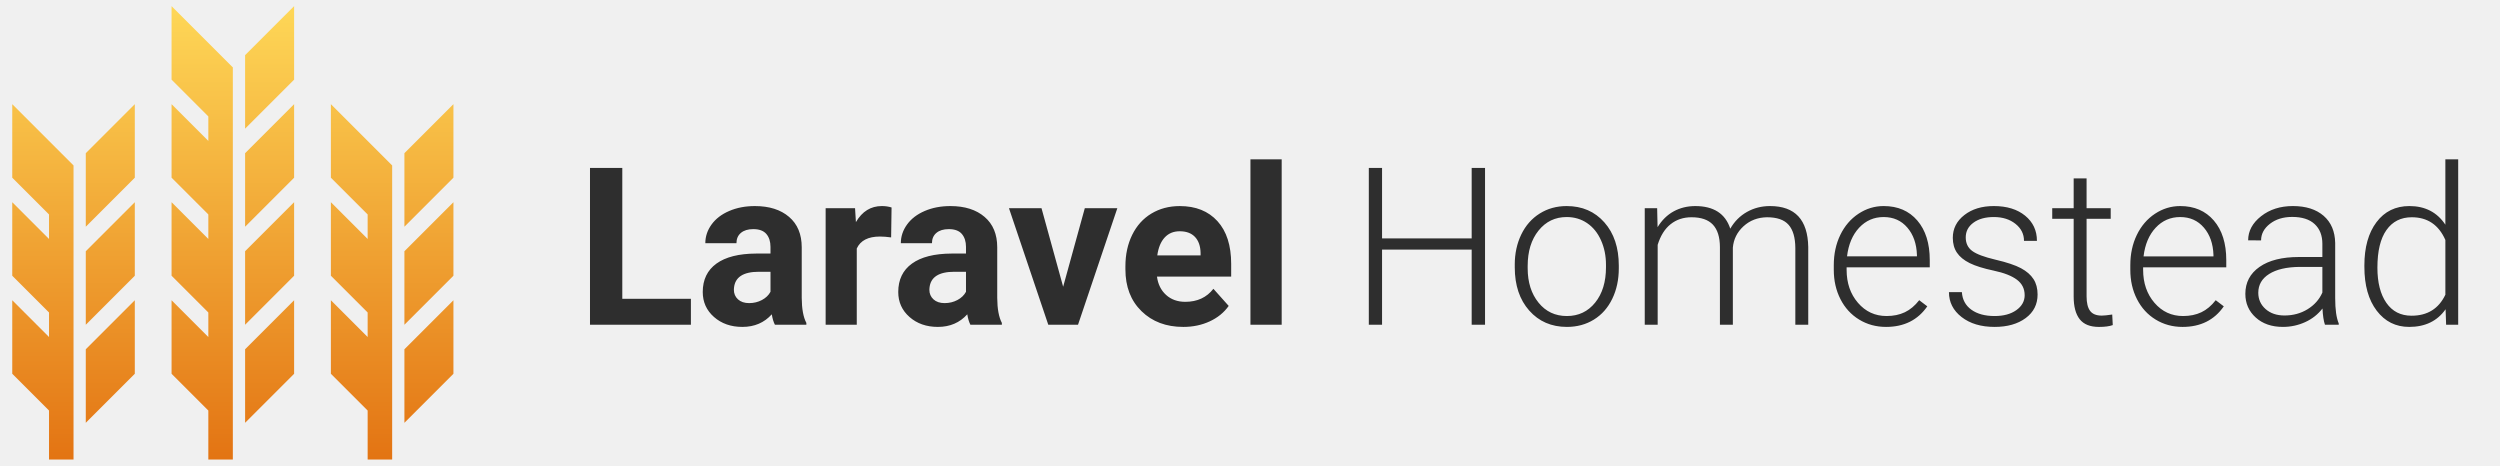
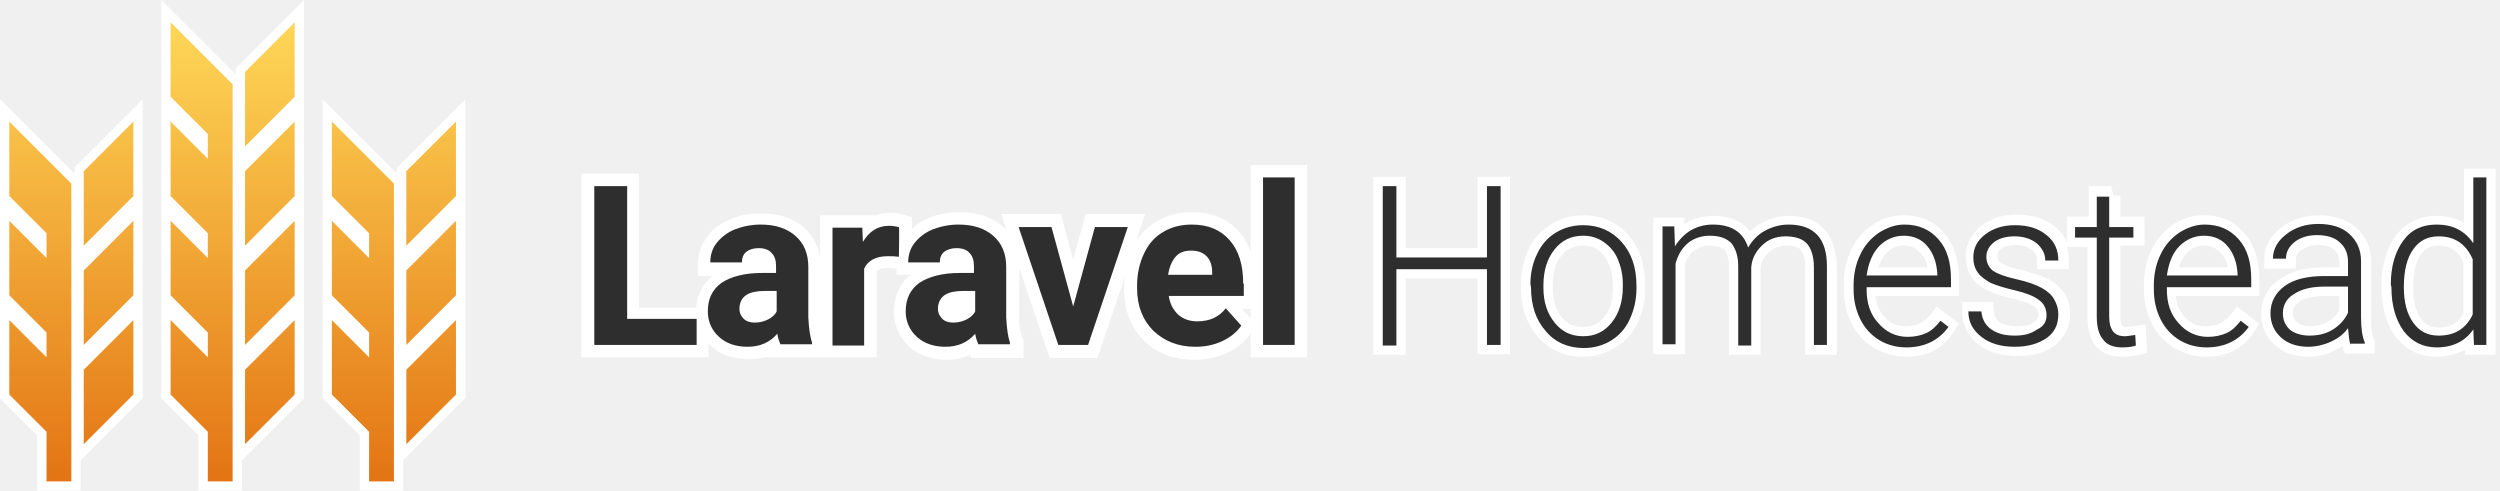
- <svg xmlns="http://www.w3.org/2000/svg" width="408" height="76" viewBox="0 0 408 76">
-   <defs>
-     <linearGradient id="a" x1="50%" x2="50%" y1="0%" y2="100%">
-       <stop stop-color="#FED757" offset="0%" />
-       <stop stop-color="#E37413" offset="100%" />
-     </linearGradient>
-   </defs>
-   <g fill="none" fill-rule="evenodd">
-     <path fill="#2E2E2E" d="M101.56 48.764h11.196V53h-16.47V27.406h5.273v21.358zM126.466 53c-.235-.457-.404-1.025-.51-1.705-1.23 1.37-2.83 2.057-4.8 2.057-1.862 0-3.406-.54-4.63-1.618-1.225-1.078-1.838-2.437-1.838-4.078 0-2.015.747-3.562 2.24-4.64 1.495-1.08 3.654-1.623 6.478-1.635h2.338v-1.09c0-.878-.225-1.58-.677-2.108-.452-.528-1.164-.79-2.136-.79-.856 0-1.527.204-2.013.614-.485.41-.73.973-.73 1.687h-5.08c0-1.1.34-2.12 1.02-3.058.68-.938 1.64-1.673 2.884-2.206 1.242-.534 2.636-.8 4.183-.8 2.344 0 4.204.588 5.58 1.766 1.378 1.177 2.067 2.833 2.067 4.965v8.245c.01 1.805.263 3.17.756 4.096v.3h-5.133zm-4.2-3.533c.75 0 1.44-.167 2.073-.5.633-.335 1.1-.783 1.406-1.346v-3.268h-1.898c-2.543 0-3.897.878-4.06 2.636l-.018.3c0 .632.222 1.153.668 1.564.445.41 1.054.615 1.828.615zm23.167-10.723c-.692-.094-1.3-.14-1.83-.14-1.92 0-3.18.65-3.778 1.95V53h-5.08V33.98h4.8l.14 2.268c1.02-1.746 2.43-2.62 4.236-2.62.562 0 1.09.077 1.582.23l-.07 4.886zM158.37 53c-.233-.457-.403-1.025-.51-1.705-1.23 1.37-2.83 2.057-4.798 2.057-1.863 0-3.407-.54-4.63-1.618-1.226-1.078-1.838-2.437-1.838-4.078 0-2.015.747-3.562 2.24-4.64 1.495-1.08 3.654-1.623 6.478-1.635h2.338v-1.09c0-.878-.225-1.58-.676-2.108-.452-.528-1.163-.79-2.136-.79-.856 0-1.526.204-2.013.614-.486.41-.73.973-.73 1.687h-5.08c0-1.1.34-2.12 1.02-3.058.68-.938 1.64-1.673 2.883-2.206 1.242-.534 2.637-.8 4.184-.8 2.343 0 4.204.588 5.58 1.766 1.378 1.177 2.066 2.833 2.066 4.965v8.245c.012 1.805.264 3.17.756 4.096v.3h-5.133zm-4.2-3.533c.75 0 1.44-.167 2.074-.5.633-.335 1.102-.783 1.406-1.346v-3.268h-1.898c-2.543 0-3.897.878-4.06 2.636l-.018.3c0 .632.222 1.153.668 1.564.445.41 1.054.615 1.828.615zm19.336-2.672l3.533-12.815h5.308L175.932 53h-4.852l-6.416-19.02h5.31l3.532 12.815zm19.6 6.557c-2.79 0-5.06-.856-6.812-2.567-1.752-1.71-2.628-3.99-2.628-6.838v-.492c0-1.91.37-3.618 1.107-5.124.74-1.505 1.785-2.665 3.138-3.48 1.355-.814 2.9-1.22 4.633-1.22 2.602 0 4.65.82 6.144 2.46 1.494 1.64 2.24 3.967 2.24 6.978v2.075h-12.11c.163 1.242.66 2.238 1.485 2.988.826.75 1.872 1.126 3.137 1.126 1.956 0 3.486-.71 4.587-2.127l2.496 2.794c-.76 1.078-1.793 1.92-3.093 2.522-1.3.604-2.742.906-4.325.906zm-.58-15.61c-1.008 0-1.826.34-2.453 1.02-.627.68-1.028 1.652-1.204 2.918h7.066v-.405c-.024-1.125-.33-1.995-.915-2.61-.584-.615-1.416-.923-2.495-.923zM209.17 53h-5.098V26h5.098v27zm33.187 0h-2.18V40.73h-14.625V53h-2.162V27.406h2.162v11.496h14.625V27.406h2.18V53zm4.85-9.79c0-1.83.355-3.476 1.064-4.94.71-1.465 1.71-2.605 3.006-3.42 1.295-.814 2.763-1.22 4.404-1.22 2.53 0 4.582.887 6.152 2.662 1.57 1.775 2.355 4.128 2.355 7.058v.44c0 1.84-.353 3.494-1.062 4.965-.71 1.47-1.708 2.604-2.997 3.4-1.288.798-2.76 1.197-4.41 1.197-2.52 0-4.57-.888-6.145-2.664-1.576-1.775-2.364-4.127-2.364-7.057v-.42zm2.11.58c0 2.273.59 4.14 1.767 5.598 1.178 1.46 2.722 2.188 4.632 2.188 1.897 0 3.435-.73 4.613-2.188 1.178-1.46 1.767-3.384 1.767-5.775v-.404c0-1.454-.27-2.784-.81-3.99-.538-1.208-1.294-2.143-2.267-2.805-.972-.662-2.085-.993-3.34-.993-1.874 0-3.404.735-4.587 2.206-1.184 1.47-1.776 3.395-1.776 5.774v.387zm21.13-9.81l.07 3.094c.703-1.148 1.582-2.01 2.636-2.584 1.055-.574 2.227-.86 3.516-.86 3 0 4.904 1.23 5.713 3.69.68-1.183 1.588-2.094 2.724-2.733 1.136-.64 2.39-.958 3.76-.958 4.08 0 6.16 2.225 6.24 6.68V53h-2.108V40.467c-.012-1.7-.378-2.96-1.1-3.78-.72-.82-1.894-1.23-3.523-1.23-1.513.023-2.79.513-3.833 1.468-1.043.955-1.623 2.118-1.74 3.49V53h-2.11V40.31c-.01-1.63-.395-2.846-1.15-3.65-.757-.802-1.92-1.203-3.49-1.203-1.325 0-2.46.378-3.41 1.134-.95.757-1.653 1.88-2.11 3.367V53h-2.11V33.98h2.022zm37.353 19.372c-1.617 0-3.08-.4-4.386-1.196-1.307-.797-2.323-1.907-3.05-3.33-.726-1.425-1.09-3.02-1.09-4.79v-.757c0-1.83.355-3.475 1.064-4.94.71-1.465 1.697-2.616 2.963-3.454 1.265-.838 2.636-1.257 4.113-1.257 2.31 0 4.14.787 5.493 2.363 1.353 1.576 2.03 3.73 2.03 6.46v1.178h-13.57v.405c0 2.156.617 3.952 1.854 5.388 1.236 1.435 2.792 2.153 4.667 2.153 1.126 0 2.12-.205 2.98-.615.86-.41 1.644-1.065 2.347-1.968l1.318 1.002c-1.547 2.238-3.79 3.358-6.732 3.358zm-.387-17.93c-1.582 0-2.915.58-4 1.74-1.083 1.16-1.742 2.72-1.977 4.676h11.408v-.23c-.06-1.827-.58-3.315-1.565-4.463-.984-1.15-2.273-1.723-3.867-1.723zm23.01 12.744c0-1.043-.42-1.88-1.257-2.514-.84-.632-2.102-1.128-3.79-1.485-1.687-.357-2.996-.768-3.928-1.23-.93-.463-1.623-1.03-2.074-1.697-.45-.668-.677-1.476-.677-2.426 0-1.5.628-2.74 1.882-3.717 1.254-.98 2.86-1.468 4.816-1.468 2.122 0 3.824.523 5.107 1.572 1.283 1.05 1.925 2.417 1.925 4.105h-2.11c0-1.114-.466-2.04-1.397-2.778-.932-.74-2.107-1.108-3.525-1.108-1.382 0-2.493.307-3.33.923-.84.615-1.257 1.415-1.257 2.4 0 .948.35 1.684 1.046 2.205.698.522 1.97 1 3.815 1.433 1.847.433 3.23.896 4.15 1.388.92.494 1.602 1.085 2.047 1.777.446.69.668 1.53.668 2.514 0 1.606-.647 2.89-1.942 3.85s-2.986 1.442-5.072 1.442c-2.213 0-4.01-.537-5.386-1.61-1.377-1.07-2.066-2.428-2.066-4.068h2.11c.082 1.23.6 2.188 1.555 2.874.955.685 2.218 1.028 3.788 1.028 1.466 0 2.65-.322 3.552-.967.903-.645 1.354-1.46 1.354-2.444zm10.107-19.055v4.87h3.938v1.723h-3.937v12.674c0 1.055.19 1.84.57 2.355.382.516 1.018.774 1.91.774.35 0 .92-.06 1.704-.176l.088 1.723c-.55.2-1.3.3-2.25.3-1.442 0-2.49-.42-3.147-1.258-.656-.838-.984-2.072-.984-3.7V35.703h-3.498V33.98h3.498v-4.87h2.11zm15.662 24.242c-1.617 0-3.08-.4-4.385-1.196-1.307-.797-2.324-1.907-3.05-3.33-.727-1.425-1.09-3.02-1.09-4.79v-.757c0-1.83.354-3.475 1.063-4.94.71-1.465 1.697-2.616 2.962-3.454 1.266-.838 2.637-1.257 4.114-1.257 2.307 0 4.138.787 5.492 2.363 1.353 1.576 2.03 3.73 2.03 6.46v1.178h-13.57v.405c0 2.156.618 3.952 1.854 5.388 1.237 1.435 2.792 2.153 4.667 2.153 1.125 0 2.118-.205 2.98-.615.86-.41 1.643-1.065 2.346-1.968l1.318 1.002c-1.547 2.238-3.79 3.358-6.733 3.358zm-.386-17.93c-1.583 0-2.916.58-4 1.74-1.084 1.16-1.744 2.72-1.978 4.676h11.408v-.23c-.058-1.827-.58-3.315-1.564-4.463-.985-1.15-2.274-1.723-3.867-1.723zM379.433 53c-.21-.598-.346-1.482-.405-2.654-.74.96-1.68 1.702-2.822 2.223-1.143.52-2.353.782-3.63.782-1.828 0-3.307-.51-4.438-1.53-1.13-1.02-1.697-2.308-1.697-3.867 0-1.85.77-3.316 2.312-4.394 1.54-1.078 3.688-1.617 6.442-1.617h3.815V39.78c0-1.358-.42-2.427-1.257-3.207-.838-.78-2.06-1.17-3.665-1.17-1.465 0-2.678.376-3.64 1.126-.96.75-1.44 1.652-1.44 2.706l-2.11-.017c0-1.513.704-2.823 2.11-3.93 1.406-1.107 3.135-1.66 5.185-1.66 2.12 0 3.794.53 5.02 1.59 1.223 1.06 1.853 2.54 1.89 4.438v9c0 1.84.192 3.217.58 4.13V53h-2.25zm-6.61-1.512c1.406 0 2.663-.34 3.77-1.02 1.108-.68 1.914-1.587 2.418-2.724V43.56h-3.762c-2.098.024-3.738.408-4.922 1.152-1.183.744-1.775 1.767-1.775 3.067 0 1.066.395 1.95 1.186 2.654.79.703 1.82 1.054 3.084 1.054zm13.043-8.174c0-2.953.66-5.305 1.978-7.057 1.318-1.752 3.108-2.628 5.37-2.628 2.566 0 4.523 1.013 5.87 3.04V26h2.093v27h-1.97l-.087-2.53c-1.347 1.92-3.327 2.882-5.94 2.882-2.192 0-3.958-.882-5.3-2.646-1.342-1.764-2.013-4.145-2.013-7.145v-.246zm2.127.37c0 2.425.486 4.338 1.46 5.74.972 1.4 2.343 2.1 4.112 2.1 2.59 0 4.43-1.143 5.52-3.428v-8.93c-1.09-2.473-2.918-3.71-5.484-3.71-1.77 0-3.147.695-4.13 2.084-.986 1.39-1.478 3.437-1.478 6.144z" />
-     <path fill="url(#a)" d="M60 39l-6-6v12l6 6v4l-6-6v12l6 6v8h4V27l-3-3-7-7v12l6 6v4zM8 39l-6-6v12l6 6v4l-6-6v12l6 6v8h4V27l-3-3-7-7v12l6 6v4zm26 0l-6-6v12l6 6v4l-6-6v12l6 6v8h4V11l-3-3-7-7v12l6 6v4l-6-6v12l6 6v4zm6 2l8-8v12l-8 8V41zm0 16l8-8v12l-8 8V57zm0-32l8-8v12l-8 8V25zm0-16l8-8v12l-8 8V9zM14 41l8-8v12l-8 8V41zm0 16l8-8v12l-8 8V57zm0-32l8-8v12l-8 8V25zm52 16l8-8v12l-8 8V41zm0 16l8-8v12l-8 8V57zm0-32l8-8v12l-8 8V25z" />
-   </g>
+ <svg xmlns="http://www.w3.org/2000/svg" width="403" height="79" viewBox="0 0 403 79">
+   <style>.st0,.st1{fill-rule:evenodd;clip-rule:evenodd;fill:#fff}.st1{fill:#2e2e2e}</style>
+   <path class="st0" d="M201.6 26.6v13.9c-.5-1.2-1.1-2.3-1.9-3.2-1.9-2.1-4.4-3.1-7.6-3.1-2.1 0-4 .5-5.7 1.5-1.3.8-2.3 1.8-3.2 3l1.4-4.2H175l-2 7.3-2-7.3h-9.6l.9 2.7c-.2-.3-.5-.6-.8-.8-1.7-1.5-4.1-2.2-6.9-2.2-1.8 0-3.5.3-5 1-1 .4-1.9 1-2.6 1.7V35l-1.4-.4c-.7-.2-1.4-.3-2.2-.3-.7 0-1.6.1-2.5.5v-.1h-8.7v7c-.3-2.1-1.2-3.8-2.7-5.1-1.7-1.5-4.1-2.2-6.9-2.2-1.8 0-3.5.3-5 1-1.6.7-2.8 1.6-3.7 2.9-.9 1.3-1.4 2.7-1.4 4.2v2h2.3c-1.5 1.3-2.4 3-2.6 5.1H103V28h-9.3v29.6h20.5v-2.2l.4.4c1.6 1.4 3.6 2.1 6 2.1.9 0 1.8-.1 2.6-.3h18.1V43.7c.2-.2.7-.5 1.8-.5.4 0 .9 0 1.4.1v1h2.3c-1.8 1.4-2.7 3.5-2.7 6 0 2.2.9 4.1 2.5 5.6 1.6 1.4 3.6 2.1 6 2.1 1.4 0 2.7-.3 3.8-.8l.2.5h8.4v-2.8l-.2-.4c-.2-.4-.5-1.2-.5-3.2v-8.1l4.9 14.5h7.7l4.4-13c0 .5-.1.9-.1 1.4v.5c0 3.4 1.1 6.2 3.2 8.3 2.1 2.1 4.9 3.1 8.2 3.1 1.9 0 3.6-.4 5.2-1.1 1.6-.7 2.8-1.8 3.8-3.1v3.8h9.1v-31h-9.1zm-1.4 23.2h1.4v1.5l-1.4-1.5zM342.1 57.5c-1.9 0-3.4-.6-4.3-1.8-.9-1.1-1.3-2.7-1.3-4.6V39.8h-3.3c.2.7.3 1.4.3 2.1v1.5h-5.1v-1.5c0-.7-.3-1.1-.8-1.6-.7-.5-1.5-.8-2.6-.8-1 0-1.9.2-2.4.6-.5.3-.6.7-.6 1.2 0 .6.2.8.4 1 .3.2 1.1.7 3.3 1.2 2 .5 3.5 1 4.5 1.5 1.1.6 2 1.4 2.6 2.3.6.9.9 2 .9 3.3 0 2.1-.9 3.8-2.5 5.1-1.6 1.2-3.6 1.7-6 1.7-2.5 0-4.7-.6-6.3-1.9-1.7-1.3-2.6-3.2-2.6-5.3v-1.5h5l.1 1.4c.1.8.3 1.3.9 1.8.7.5 1.7.7 2.9.7 1.1 0 2-.2 2.7-.7.6-.4.7-.8.7-1.1v-.1c0-.6-.2-1-.7-1.3-.5-.3-1.4-.8-3.2-1.2-1.8-.4-3.2-.8-4.3-1.4-1.2-.6-2.1-1.3-2.6-2.2-.6-.9-.9-2-.9-3.3 0-2 .9-3.6 2.5-4.9 1.5-1.2 3.4-1.8 5.7-1.8 2.5 0 4.5.6 6.1 1.9.9.7 1.6 1.6 2 2.6v-4.2h3.5V30h3.6l.4 1.5h1.1v3.4h3.9v4.7h-3.9V51c0 1 .2 1.4.3 1.5.1.1.3.2.7.2.2 0 .5 0 1.5-.2l1.6-.2.2 4.5-1 .4c-1 .1-1.9.3-3 .3zm13.6 0c-1.9 0-3.6-.5-5.2-1.4-1.5-.9-2.8-2.3-3.6-3.9-.8-1.6-1.3-3.5-1.3-5.5v-.8c0-2 .4-3.9 1.2-5.6.8-1.7 2-3.1 3.5-4.1 1.5-1 3.2-1.5 4.9-1.5 2.8 0 5 1 6.6 2.9 1.6 1.8 2.4 4.4 2.4 7.4v2.7h-13.5c.2 1.3.6 2.4 1.4 3.3.9 1.1 2.1 1.6 3.5 1.6.9 0 1.7-.2 2.3-.5.6-.3 1.3-.8 1.8-1.5l.9-1.2 3.6 2.8-.8 1.2c-1.6 2.7-4.3 4.1-7.7 4.1zm3.4-14.5c-.2-.9-.5-1.6-1.1-2.2-.7-.8-1.6-1.2-2.7-1.2-1.2 0-2.1.4-2.9 1.3-.5.6-.9 1.3-1.2 2.2h7.9zm33.6 14.5c-2.7 0-4.9-1.1-6.5-3.2-1.5-2-2.3-4.7-2.3-8.1V46c0-3.3.8-5.9 2.3-8 1.6-2.1 3.8-3.2 6.6-3.2 1.7 0 3.1.4 4.4 1.1v-8.7h5.1v30h-4.9v-.8c-1.5.7-3 1.1-4.7 1.1zm.4-17.9c-1.3 0-2.2.5-2.9 1.5-.8 1.1-1.2 2.9-1.2 5.3 0 2.1.4 3.7 1.2 4.9.7 1 1.6 1.5 2.9 1.5 1.9 0 3.2-.7 4-2.3v-8.2c-.9-1.9-2.1-2.7-4-2.7zm-85.8 17.9c-1.9 0-3.6-.5-5.2-1.4-1.5-.9-2.8-2.3-3.6-3.9-.8-1.6-1.3-3.5-1.3-5.5v-.8c0-2 .4-3.9 1.2-5.6.8-1.7 2-3.1 3.5-4.1 1.5-1 3.2-1.5 4.9-1.5 2.8 0 5 1 6.6 2.9 1.6 1.8 2.4 4.4 2.4 7.4v2.7h-13.5c.2 1.3.6 2.4 1.4 3.3.9 1.1 2.1 1.6 3.5 1.6.9 0 1.7-.2 2.3-.5.6-.3 1.3-.8 1.8-1.5l.9-1.2 3.6 2.8-.8 1.2c-1.6 2.7-4.2 4.1-7.7 4.1zm3.4-14.5c-.2-.9-.5-1.6-1.1-2.2-.7-.8-1.6-1.2-2.7-1.2-1.2 0-2.1.4-2.9 1.3-.5.6-.9 1.3-1.2 2.2h7.9zm-55.5 14.5c-3 0-5.4-1.1-7.3-3.2-1.7-1.9-2.6-4.4-2.7-7.4v-1.1c0-2 .4-3.9 1.2-5.6.8-1.7 2-3.1 3.6-4 1.5-1 3.3-1.5 5.2-1.5 3 0 5.4 1.1 7.3 3.2 1.8 2 2.7 4.8 2.7 8.1v.4c0 2.1-.4 3.9-1.2 5.6-.8 1.7-2 3.1-3.6 4-1.5 1-3.3 1.5-5.2 1.5zm-4.9-11.1c0 1.9.5 3.5 1.4 4.7.9 1.1 2 1.6 3.5 1.6s2.5-.5 3.4-1.6c1-1.2 1.4-2.8 1.4-4.8v-.4c0-1.2-.2-2.4-.7-3.4-.4-1-1-1.7-1.7-2.2-.7-.5-1.5-.7-2.5-.7-1.4 0-2.5.5-3.4 1.6-1 1.2-1.4 2.8-1.4 4.8v.4zm121.8 11.1c-2.2 0-4-.6-5.4-1.9-1.5-1.3-2.2-3-2.2-5 0-2.3 1-4.3 3-5.6 1.8-1.3 4.2-1.9 7.3-1.9h2.3v-.7c0-.9-.2-1.6-.8-2.1-.5-.5-1.4-.8-2.6-.8-1.1 0-2 .3-2.7.8-.8.6-.9 1.1-.9 1.5v1.5H365v-1.5c0-2 .9-3.7 2.7-5.1 1.7-1.3 3.7-2 6.1-2 2.5 0 4.5.7 6 2 1.6 1.3 2.4 3.2 2.4 5.5v9c0 2 .2 3 .5 3.5l.1.3v2H378s-.4-1.1-.4-1.2c-.4.2-.7.4-1.1.6-1.5.8-2.9 1.1-4.4 1.1zm2.7-9.8c-1.8 0-3.2.3-4.1.9-.7.5-1.1 1-1.1 1.8 0 .6.2 1.1.7 1.5.5.5 1.2.7 2.1.7 1.1 0 2.1-.3 3-.8.8-.5 1.3-1.1 1.7-1.8v-2.3h-2.3zM291 57.1v-14c0-1.3-.3-2.3-.7-2.8-.4-.5-1.2-.7-2.4-.7-1.1 0-2 .4-2.8 1.1-.7.7-1.2 1.5-1.3 2.5v14h-5.1V42.9c0-1.2-.3-2.1-.7-2.6-.5-.5-1.3-.7-2.4-.7-1 0-1.8.3-2.5.8s-1.2 1.3-1.5 2.4v14.3h-5.1v-22h5v1c.2-.1.3-.2.5-.3 1.3-.7 2.7-1 4.2-1 3 0 4.8 1.1 5.9 2.5.5-.5 1.1-1 1.8-1.3 1.4-.8 2.9-1.2 4.5-1.2 4.9 0 7.6 2.9 7.7 8.2v14.2H291zm-52.8 0V44.9h-11.6v12.3h-5.2V28.5h5.2V40h11.6V28.5h5.2v28.6h-5.2z" />
+   <path class="st1" d="M241.9 55.6h-2.2V43.4h-14.6v12.3h-2.2V30h2.2v11.5h14.6V30h2.2v25.6zm4.8-9.8c0-1.8.4-3.5 1.1-4.9.7-1.5 1.7-2.6 3-3.4 1.3-.8 2.8-1.2 4.4-1.2 2.5 0 4.6.9 6.2 2.7 1.6 1.8 2.4 4.1 2.4 7.1v.4c0 1.8-.4 3.5-1.1 5-.7 1.5-1.7 2.6-3 3.4-1.3.8-2.8 1.2-4.4 1.2-2.5 0-4.6-.9-6.1-2.7-1.6-1.8-2.4-4.1-2.4-7.1l-.1-.5zm2.1.6c0 2.3.6 4.1 1.8 5.6 1.2 1.5 2.7 2.2 4.6 2.2 1.9 0 3.4-.7 4.6-2.2 1.2-1.5 1.8-3.4 1.8-5.8v-.4c0-1.5-.3-2.8-.8-4-.5-1.2-1.3-2.1-2.3-2.8-1-.7-2.1-1-3.3-1-1.9 0-3.4.7-4.6 2.2-1.2 1.5-1.8 3.4-1.8 5.8v.4zm21.1-9.8.1 3.1c.7-1.1 1.6-2 2.6-2.6 1.1-.6 2.2-.9 3.5-.9 3 0 4.9 1.2 5.7 3.7.7-1.2 1.6-2.1 2.7-2.7 1.1-.6 2.4-1 3.8-1 4.1 0 6.2 2.2 6.2 6.7v12.7h-2.1V43.1c0-1.7-.4-3-1.1-3.8-.7-.8-1.9-1.2-3.5-1.2-1.5 0-2.8.5-3.8 1.5s-1.6 2.1-1.7 3.5v12.6h-2.1V42.9c0-1.6-.4-2.8-1.1-3.7-.8-.8-1.9-1.2-3.5-1.2-1.3 0-2.5.4-3.4 1.1-1 .8-1.7 1.9-2.1 3.4v13H268v-19h1.9v.1zM307.3 56c-1.6 0-3.1-.4-4.4-1.2-1.3-.8-2.3-1.9-3-3.3-.7-1.4-1.1-3-1.1-4.8v-.8c0-1.8.4-3.5 1.1-4.9.7-1.5 1.7-2.6 3-3.5 1.3-.8 2.6-1.3 4.1-1.3 2.3 0 4.1.8 5.5 2.4s2 3.7 2 6.5v1.2h-13.6v.4c0 2.2.6 4 1.9 5.4 1.2 1.4 2.8 2.2 4.7 2.2 1.1 0 2.1-.2 3-.6.9-.4 1.6-1.1 2.3-2l1.3 1c-1.6 2.2-3.9 3.3-6.8 3.3zm-.4-18c-1.6 0-2.9.6-4 1.7-1.1 1.2-1.7 2.7-2 4.7h11.4v-.2c-.1-1.8-.6-3.3-1.6-4.5-.9-1.1-2.2-1.7-3.8-1.7zm23 12.8c0-1-.4-1.9-1.3-2.5-.8-.6-2.1-1.1-3.8-1.5-1.7-.4-3-.8-3.9-1.2-.9-.5-1.6-1-2.1-1.7s-.7-1.5-.7-2.4c0-1.5.6-2.7 1.9-3.7 1.3-1 2.9-1.5 4.8-1.5 2.1 0 3.8.5 5.1 1.6 1.3 1 1.9 2.4 1.9 4.1h-2.1c0-1.1-.5-2-1.4-2.8-.9-.7-2.1-1.1-3.5-1.1s-2.5.3-3.3.9c-.8.6-1.3 1.4-1.3 2.4 0 .9.4 1.7 1 2.2.7.5 2 1 3.8 1.4 1.8.4 3.2.9 4.1 1.4.9.5 1.6 1.1 2 1.8.4.7.7 1.5.7 2.5 0 1.6-.6 2.9-1.9 3.8s-3 1.4-5.1 1.4c-2.2 0-4-.5-5.4-1.6-1.4-1.1-2.1-2.4-2.1-4.1h2.1c.1 1.2.6 2.2 1.6 2.9 1 .7 2.2 1 3.8 1 1.5 0 2.6-.3 3.6-1 1.1-.5 1.5-1.3 1.5-2.3zM340 31.7v4.9h3.9v1.7H340V51c0 1.1.2 1.8.6 2.4.4.5 1 .8 1.9.8.4 0 .9-.1 1.7-.2l.1 1.7c-.5.2-1.3.3-2.2.3-1.4 0-2.5-.4-3.1-1.3-.7-.8-1-2.1-1-3.7V38.3h-3.5v-1.7h3.5v-4.9h2zM355.7 56c-1.6 0-3.1-.4-4.4-1.2-1.3-.8-2.3-1.9-3-3.3-.7-1.4-1.1-3-1.1-4.8v-.8c0-1.8.4-3.5 1.1-4.9.7-1.5 1.7-2.6 3-3.5 1.3-.8 2.6-1.3 4.1-1.3 2.3 0 4.1.8 5.5 2.4 1.4 1.6 2 3.7 2 6.5v1.2h-13.6v.4c0 2.2.6 4 1.9 5.4 1.2 1.4 2.8 2.2 4.7 2.2 1.1 0 2.1-.2 3-.6.9-.4 1.6-1.1 2.3-2l1.3 1c-1.6 2.2-3.9 3.3-6.8 3.3zm-.4-18c-1.6 0-2.9.6-4 1.7s-1.7 2.7-2 4.7h11.4v-.2c-.1-1.8-.6-3.3-1.6-4.5-.9-1.1-2.2-1.7-3.8-1.7zm23.6 17.6c-.2-.6-.3-1.5-.4-2.7-.7 1-1.7 1.7-2.8 2.2-1.1.5-2.4.8-3.6.8-1.8 0-3.3-.5-4.4-1.5-1.1-1-1.7-2.3-1.7-3.9 0-1.8.8-3.3 2.3-4.4 1.5-1.1 3.7-1.6 6.4-1.6h3.8v-2.2c0-1.4-.4-2.4-1.3-3.2-.8-.8-2.1-1.2-3.7-1.2-1.5 0-2.7.4-3.6 1.1-1 .8-1.4 1.7-1.4 2.7h-2.1c0-1.5.7-2.8 2.1-3.9 1.4-1.1 3.1-1.7 5.2-1.7s3.8.5 5 1.6c1.2 1.1 1.9 2.5 1.9 4.4v9c0 1.8.2 3.2.6 4.1v.2h-2.3zm-6.6-1.5c1.4 0 2.7-.3 3.8-1 1.1-.7 1.9-1.6 2.4-2.7v-4.2h-3.8c-2.1 0-3.7.4-4.9 1.2-1.2.7-1.8 1.8-1.8 3.1 0 1.1.4 2 1.2 2.7.8.6 1.9.9 3.1.9zm13.1-8.2c0-3 .7-5.3 2-7.1s3.1-2.6 5.4-2.6c2.6 0 4.5 1 5.9 3V28.6h2.1v27h-2l-.1-2.5c-1.3 1.9-3.3 2.9-5.9 2.9-2.2 0-4-.9-5.3-2.6-1.3-1.8-2-4.1-2-7.1l-.1-.4zm2.1.4c0 2.4.5 4.3 1.5 5.7 1 1.4 2.3 2.1 4.1 2.1 2.6 0 4.4-1.1 5.5-3.4v-8.9c-1.1-2.5-2.9-3.7-5.5-3.7-1.8 0-3.1.7-4.1 2.1-1 1.4-1.5 3.4-1.5 6.1z" />
+   <path class="st0" d="M58 79.1v-8.9l-6-6V16l12 12v-1l11-11v48.2l-10 10v4.9h-7zm-26 0v-8.9l-6-6V0l12 12v-1L49 0v64.2l-10 10v4.9h-7zm-26 0v-8.9l-6-6V16l12 12v-1l11-11v48.2l-10 10v4.9H6z" />
+   <linearGradient id="SVGID_1_" gradientUnits="userSpaceOnUse" x1="59.167" y1="318.364" x2="59.167" y2="317.364" gradientTransform="matrix(72 0 0 -74 -4222.5 23562.582)">
+     <stop offset="0" stop-color="#fed757" />
+     <stop offset="1" stop-color="#e37413" />
+   </linearGradient>
+   <path d="m59.5 41.6-6-6v12l6 6v4l-6-6v12l6 6v8h4v-48l-3-3-7-7v12l6 6v4zm-52 0-6-6v12l6 6v4l-6-6v12l6 6v8h4v-48l-3-3-7-7v12l6 6v4zm26 0-6-6v12l6 6v4l-6-6v12l6 6v8h4v-64l-3-3-7-7v12l6 6v4l-6-6v12l6 6v4zm6 2 8-8v12l-8 8v-12zm0 16 8-8v12l-8 8v-12zm0-32 8-8v12l-8 8v-12zm0-16 8-8v12l-8 8v-12zm-26 32 8-8v12l-8 8v-12zm0 16 8-8v12l-8 8v-12zm0-32 8-8v12l-8 8v-12zm52 16 8-8v12l-8 8v-12zm0 16 8-8v12l-8 8v-12zm0-32 8-8v12l-8 8v-12z" fill-rule="evenodd" clip-rule="evenodd" fill="url(#SVGID_1_)" />
+   <path class="st1" d="M101.1 51.4h11.2v4.2H95.8V30h5.3v21.4zM130.3 51.2V43c0-2.1-.7-3.8-2.1-5-1.4-1.2-3.2-1.8-5.6-1.8-1.5 0-2.9.3-4.2.8-1.2.5-2.2 1.3-2.9 2.2s-1 2-1 3.1h5.1c0-.7.2-1.3.7-1.7.5-.4 1.2-.6 2-.6 1 0 1.7.3 2.1.8.5.5.7 1.2.7 2.1V44h-2.3c-2.8 0-5 .6-6.5 1.6-1.5 1.1-2.2 2.6-2.2 4.6 0 1.6.6 3 1.8 4.1 1.2 1.1 2.8 1.6 4.6 1.6 2 0 3.6-.7 4.8-2.1.1.7.3 1.2.5 1.7h5.1v-.3c-.3-.8-.5-2.2-.6-4zm-5.1-1c-.3.6-.8 1-1.4 1.3-.6.3-1.3.5-2.1.5s-1.4-.2-1.8-.6c-.4-.4-.7-.9-.7-1.6v-.3c.2-1.8 1.5-2.6 4.1-2.6h1.9v3.3zM144.9 41.4c-.7-.1-1.3-.1-1.8-.1-1.9 0-3.2.7-3.8 2v12.4h-5.1v-19h4.8l.1 2.3c1-1.7 2.4-2.6 4.2-2.6.6 0 1.1.1 1.6.2.1-.1 0 4.8 0 4.8zM162.2 51.2V43c0-2.1-.7-3.8-2.1-5-1.4-1.2-3.2-1.8-5.6-1.8-1.5 0-2.9.3-4.2.8-1.2.5-2.2 1.3-2.9 2.2-.7.9-1 2-1 3.1h5.1c0-.7.2-1.3.7-1.7.5-.4 1.2-.6 2-.6 1 0 1.7.3 2.1.8.5.5.7 1.2.7 2.1V44h-2.3c-2.8 0-5 .6-6.5 1.6-1.5 1.1-2.2 2.6-2.2 4.6 0 1.6.6 3 1.8 4.1 1.2 1.1 2.8 1.6 4.6 1.6 2 0 3.6-.7 4.8-2.1.1.7.3 1.2.5 1.7h5.1v-.3c-.3-.8-.5-2.2-.6-4zm-5-1c-.3.6-.8 1-1.4 1.3-.6.3-1.3.5-2.1.5s-1.4-.2-1.8-.6c-.4-.4-.7-.9-.7-1.6v-.3c.2-1.8 1.5-2.6 4.1-2.6h1.9v3.3zM173 49.4l3.5-12.8h5.3l-6.4 19h-4.8l-6.4-19h5.3zM200.4 45.7c0-3-.7-5.3-2.2-7s-3.5-2.5-6.1-2.5c-1.7 0-3.3.4-4.6 1.2-1.4.8-2.4 2-3.1 3.5-.7 1.5-1.1 3.2-1.1 5.1v.5c0 2.8.9 5.1 2.6 6.8 1.8 1.7 4 2.6 6.8 2.6 1.6 0 3-.3 4.3-.9 1.3-.6 2.3-1.4 3.1-2.5l-2.5-2.8c-1.1 1.4-2.6 2.1-4.6 2.1-1.3 0-2.3-.4-3.1-1.1-.8-.8-1.3-1.7-1.5-3h12.1v-2zm-5-1.4h-7.1c.2-1.3.6-2.2 1.2-2.9.6-.7 1.4-1 2.5-1s1.9.3 2.5.9c.6.6.9 1.5.9 2.6v.4zM203.6 28.6h5.1v27h-5.1z" />
</svg>
